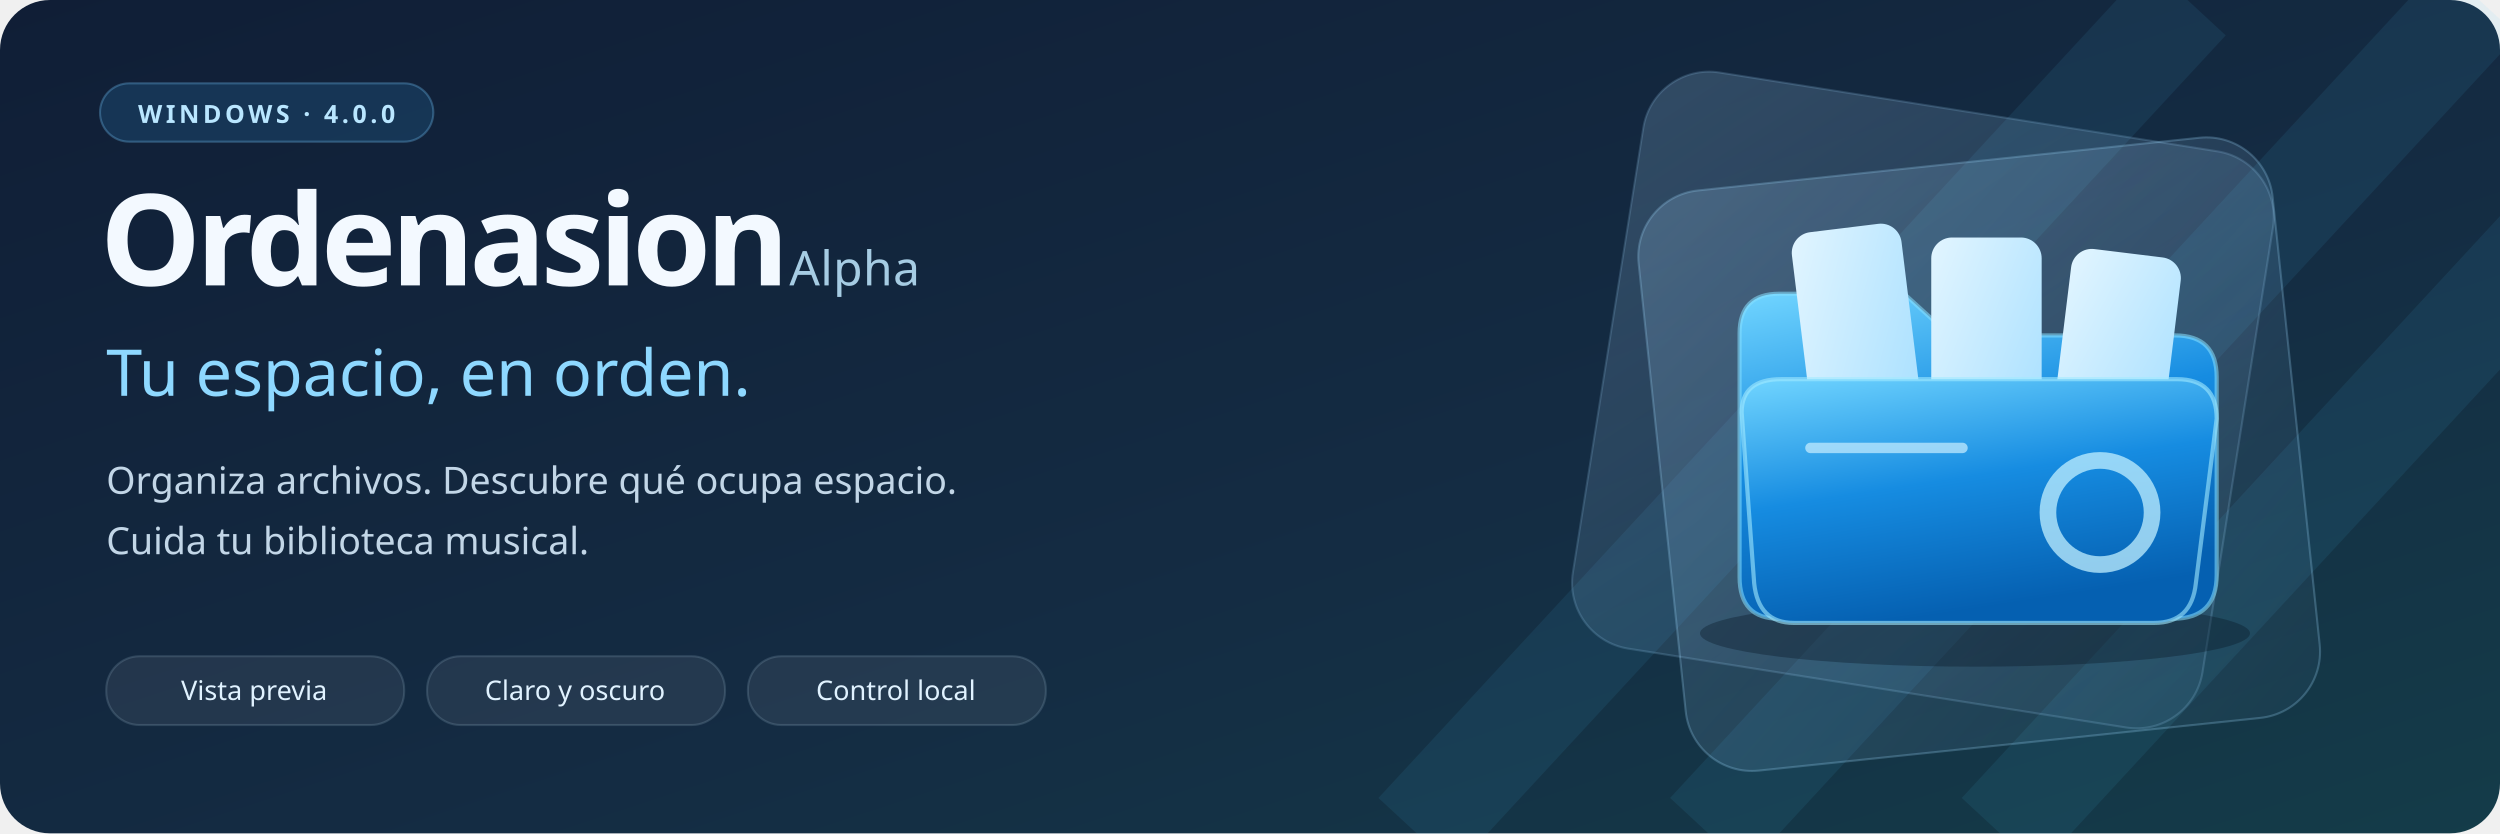
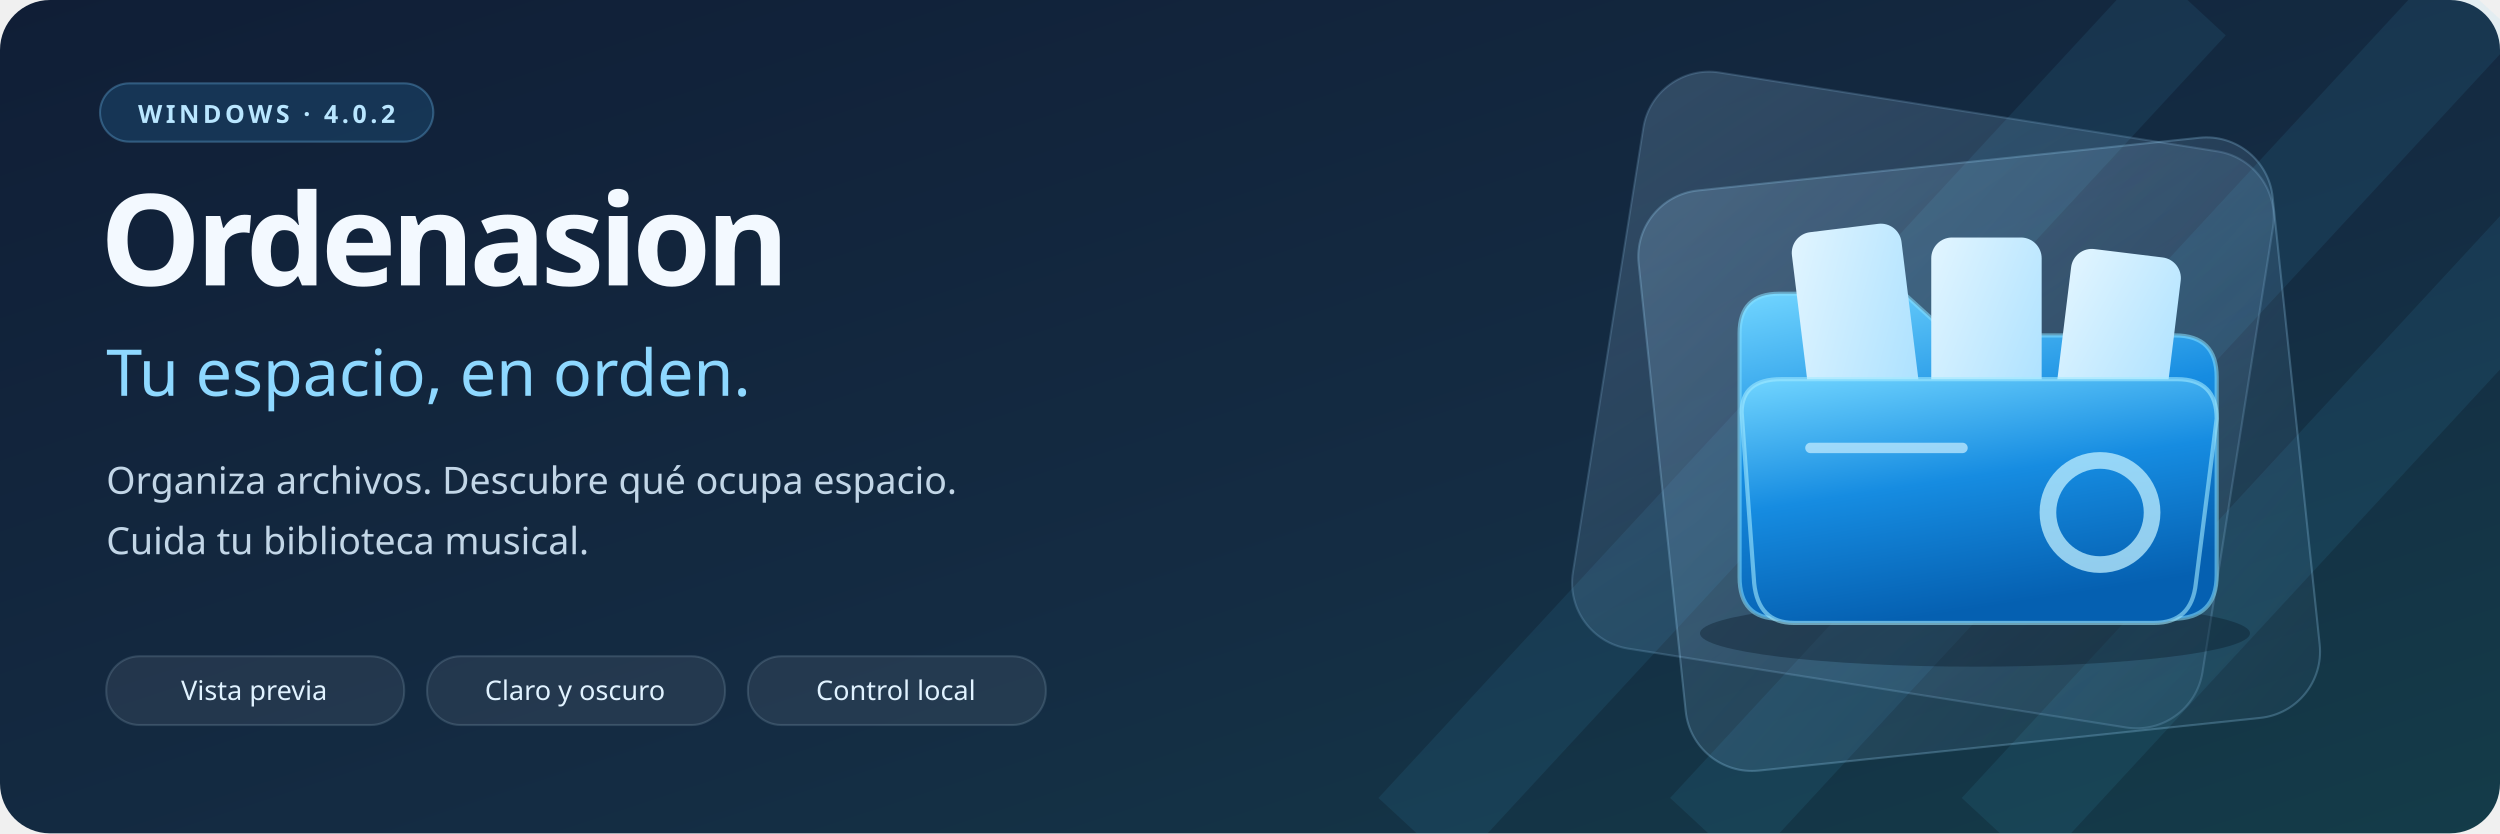
<svg xmlns="http://www.w3.org/2000/svg" width="1200" height="400" viewBox="0 0 1200 400" role="img" aria-labelledby="title desc">
  <defs>
    <linearGradient id="ocean" x2="1" y2="1">
      <stop stop-color="#101e36" />
      <stop offset=".6" stop-color="#142c43" />
      <stop offset="1" stop-color="#143c49" />
    </linearGradient>
    <linearGradient id="folder" x2=".3" y2="1">
      <stop stop-color="#71d5ff" />
      <stop offset=".5" stop-color="#168ce1" />
      <stop offset="1" stop-color="#0560b1" />
    </linearGradient>
    <linearGradient id="glass" x2="1" y2="1">
      <stop stop-color="#addbff" stop-opacity=".2" />
      <stop offset="1" stop-color="#9ccfff" stop-opacity=".04" />
    </linearGradient>
    <linearGradient id="panel" x2="1" y2="1">
      <stop stop-color="#e2f5ff" />
      <stop offset="1" stop-color="#9edcff" />
    </linearGradient>
  </defs>
  <rect width="1200" height="400" rx="24" fill="url(#ocean)" />
  <path d="M680 400 1050 0M820 400 1190 0M960 400 1330 0" stroke="#54caff" stroke-opacity=".08" stroke-width="50" />
  <rect x="770" y="52" width="306" height="280" rx="32" fill="url(#glass)" stroke="#a2dcff" stroke-opacity=".18" transform="rotate(9 923 192)" />
  <rect x="797" y="78" width="306" height="280" rx="32" fill="url(#glass)" stroke="#a2dcff" stroke-opacity=".25" transform="rotate(-6 950 218)" />
  <rect x="48" y="40" width="160" height="28" rx="14" fill="#349ee4" fill-opacity=".17" stroke="#77c8ff" stroke-opacity=".3" />
-   <text x="128" y="59" text-anchor="middle" font-family="Nunito" font-size="12" font-weight="600" fill="#b9e6ff" letter-spacing="1.7">WINDOWS · 4.0.0</text>
-   <text x="48" y="137" font-family="Nunito" font-size="61" font-weight="700" letter-spacing="-2.5" fill="#f3f9ff">Ordenasion<tspan font-size="23" font-weight="400" letter-spacing=".2" fill="#a6cce3"> Alpha</tspan>
-   </text>
+   <text x="128" y="59" text-anchor="middle" font-family="Nunito" font-size="12" font-weight="600" fill="#b9e6ff" letter-spacing="1.7">WINDOWS · 4.0.2</text>
+   <text x="48" y="137" font-family="Nunito" font-size="61" font-weight="700" letter-spacing="-2.5" fill="#f3f9ff">Ordenasion</text>
  <text x="51" y="190" font-family="Nunito" font-size="31" font-weight="400" fill="#8ed8ff">Tu espacio, en orden.</text>
  <text x="51" y="237" font-family="Nunito" font-size="18" fill="#c2d6e7">Organiza archivos. Descubre qué ocupa espacio.</text>
  <text x="51" y="266" font-family="Nunito" font-size="18" fill="#c2d6e7">Cuida tu biblioteca musical.</text>
  <g font-family="Nunito" font-size="13" fill="#e0f2ff">
    <rect x="51" y="315" width="143" height="33" rx="16" fill="#ffffff" fill-opacity=".07" stroke="#c8e9ff" stroke-opacity=".15" />
    <text x="122" y="336" text-anchor="middle">Vista previa</text>
    <rect x="205" y="315" width="143" height="33" rx="16" fill="#ffffff" fill-opacity=".07" stroke="#c8e9ff" stroke-opacity=".15" />
    <text x="276" y="336" text-anchor="middle">Claro y oscuro</text>
    <rect x="359" y="315" width="143" height="33" rx="16" fill="#ffffff" fill-opacity=".07" stroke="#c8e9ff" stroke-opacity=".15" />
    <text x="430" y="336" text-anchor="middle">Control local</text>
  </g>
  <g transform="translate(830 118)">
    <ellipse cx="118" cy="186" rx="132" ry="16" fill="#081524" fill-opacity=".35" />
    <path d="M5 42Q5 23 24 23H84L106 43H214Q234 43 234 63V158Q234 179 213 179H24Q5 179 5 159Z" fill="url(#folder)" stroke="#87dfff" stroke-opacity=".55" stroke-width="2" />
    <rect x="37" y="-9" width="53" height="135" rx="10" fill="url(#panel)" transform="rotate(-7 63 59)" />
    <rect x="97" y="-4" width="53" height="135" rx="10" fill="url(#panel)" />
    <rect x="157" y="3" width="53" height="135" rx="10" fill="url(#panel)" transform="rotate(7 183 70)" />
    <path d="M6 80Q6 64 25 64H215Q234 64 234 83L224 162Q222 181 204 181H31Q14 181 12 162Z" fill="url(#folder)" stroke="#a1eaff" stroke-opacity=".6" stroke-width="2" />
    <path d="M39 97H112" stroke="#caefff" stroke-opacity=".7" stroke-width="5" stroke-linecap="round" />
    <circle cx="178" cy="128" r="25" fill="none" stroke="#c0efff" stroke-opacity=".75" stroke-width="8" />
  </g>
</svg>
